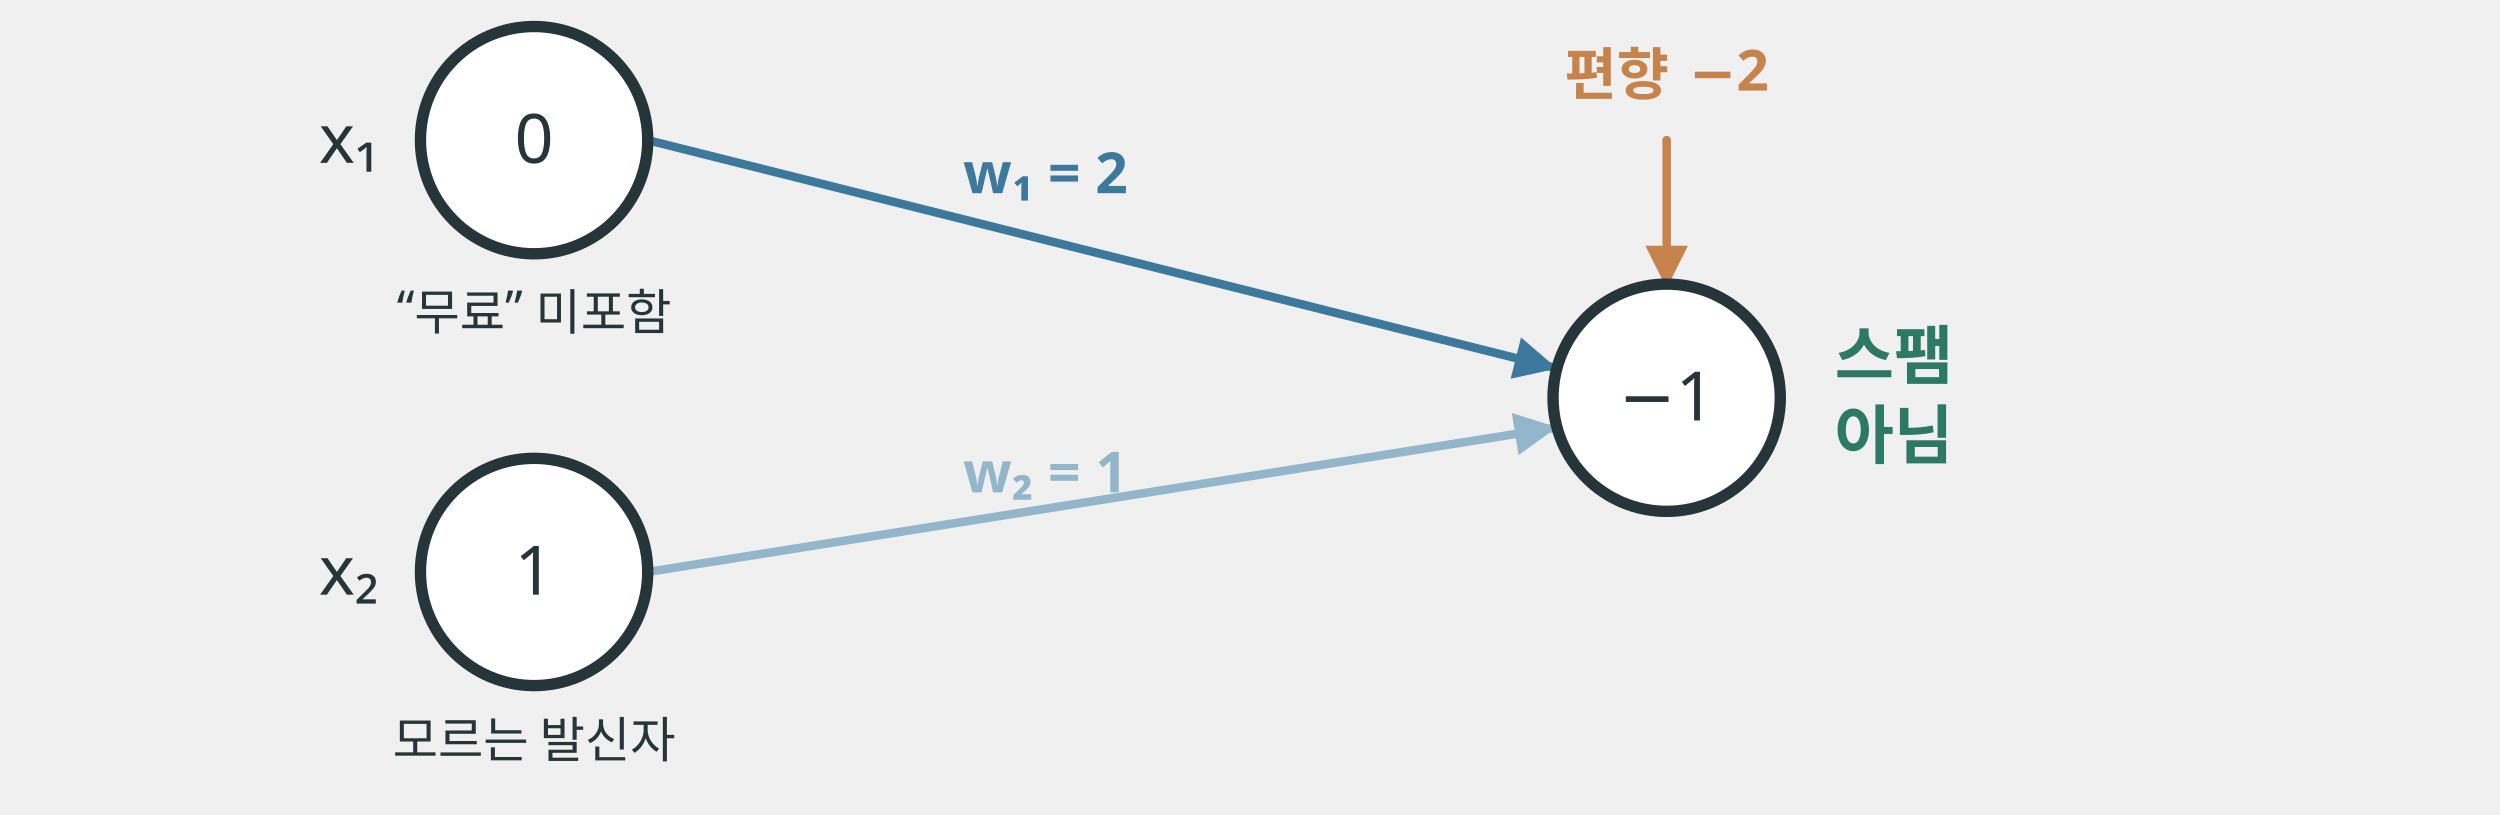
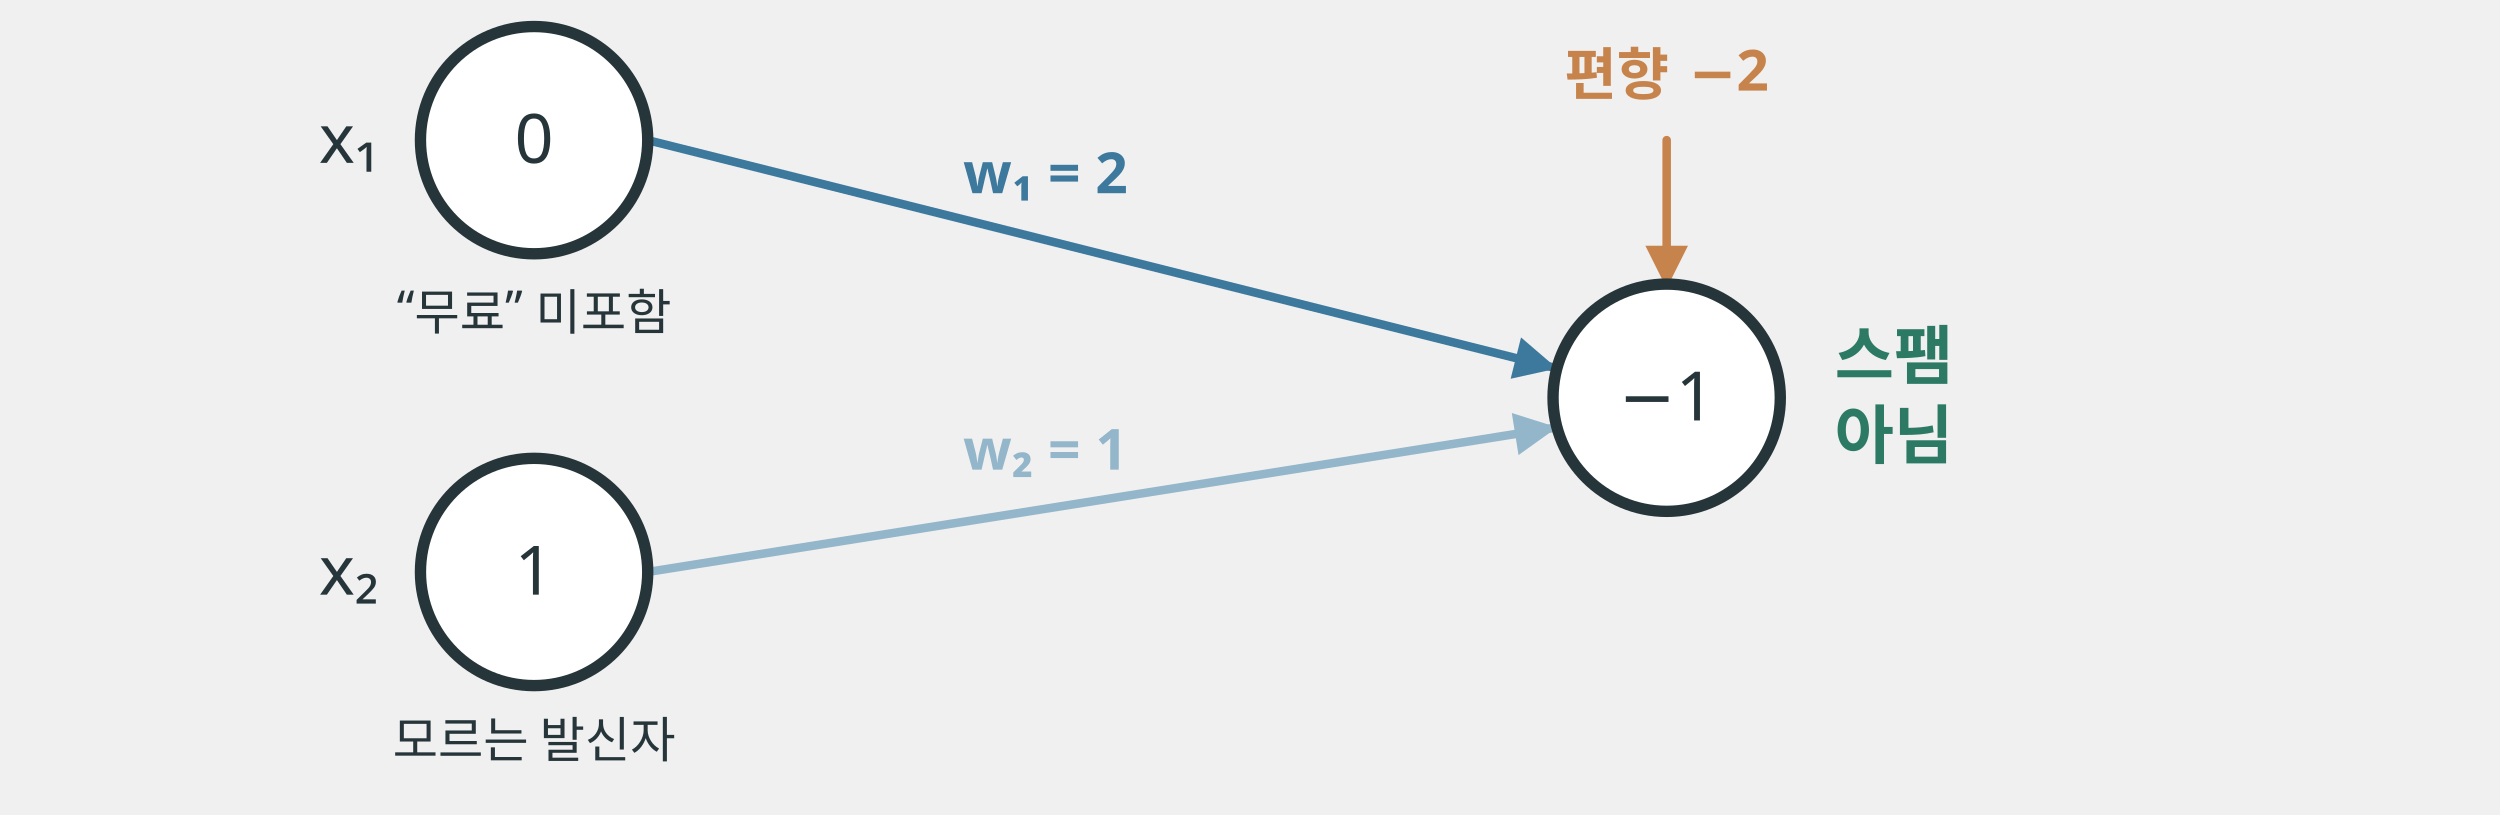
<svg xmlns="http://www.w3.org/2000/svg" width="660" height="215" viewBox="0 45 660 215" role="img" aria-labelledby="title desc">
  <defs>
    <marker id="arrow" markerWidth="5" markerHeight="5" refX="4.5" refY="2.5" orient="auto">
      <path d="M0,0 L5,2.5 L0,5 Z" fill="context-stroke" />
    </marker>
  </defs>
  <g fill="none" stroke-linecap="round" marker-end="url(#arrow)">
    <line x1="171" y1="82" x2="410" y2="142" stroke="#3d789d" stroke-width="2.25" />
    <line x1="171" y1="196" x2="410" y2="158" stroke="#93b6ca" stroke-width="2.25" />
    <line x1="440" y1="82" x2="440" y2="120" stroke="#c7834c" stroke-width="2.25" />
  </g>
  <g fill="#ffffff" stroke="#26353a" stroke-width="3">
    <circle cx="141" cy="82" r="30" />
    <circle cx="141" cy="196" r="30" />
    <circle cx="440" cy="150" r="30" />
  </g>
  <g fill="#26353a" font-family="system-ui, sans-serif" text-anchor="middle">
    <text x="141" y="88" font-size="18">0</text>
    <text x="141" y="202" font-size="18">1</text>
    <text x="440" y="156" font-size="18">−1</text>
    <text x="500" y="145" fill="#2c7a64" font-size="17" font-weight="700">스팸</text>
    <text x="500" y="166" fill="#2c7a64" font-size="17" font-weight="700">아님</text>
  </g>
  <g fill="#26353a" font-family="system-ui, sans-serif">
    <text x="100" y="88" font-size="18" text-anchor="end">x₁</text>
    <text x="141" y="131" font-size="13" text-anchor="middle">“무료” 미포함</text>
    <text x="100" y="202" font-size="18" text-anchor="end">x₂</text>
    <text x="141" y="245" font-size="13" text-anchor="middle">모르는 발신자</text>
  </g>
  <g font-family="system-ui, sans-serif" font-size="15" font-weight="700" text-anchor="middle">
    <text x="276" y="96" fill="#3d789d">w₁ = 2</text>
-     <text x="276" y="175" fill="#93b6ca">w₂ = 1</text>
+     <text x="276" y="169" fill="#93b6ca">w₂ = 1</text>
    <text x="440" y="70" fill="#c7834c">편향 −2</text>
  </g>
</svg>
